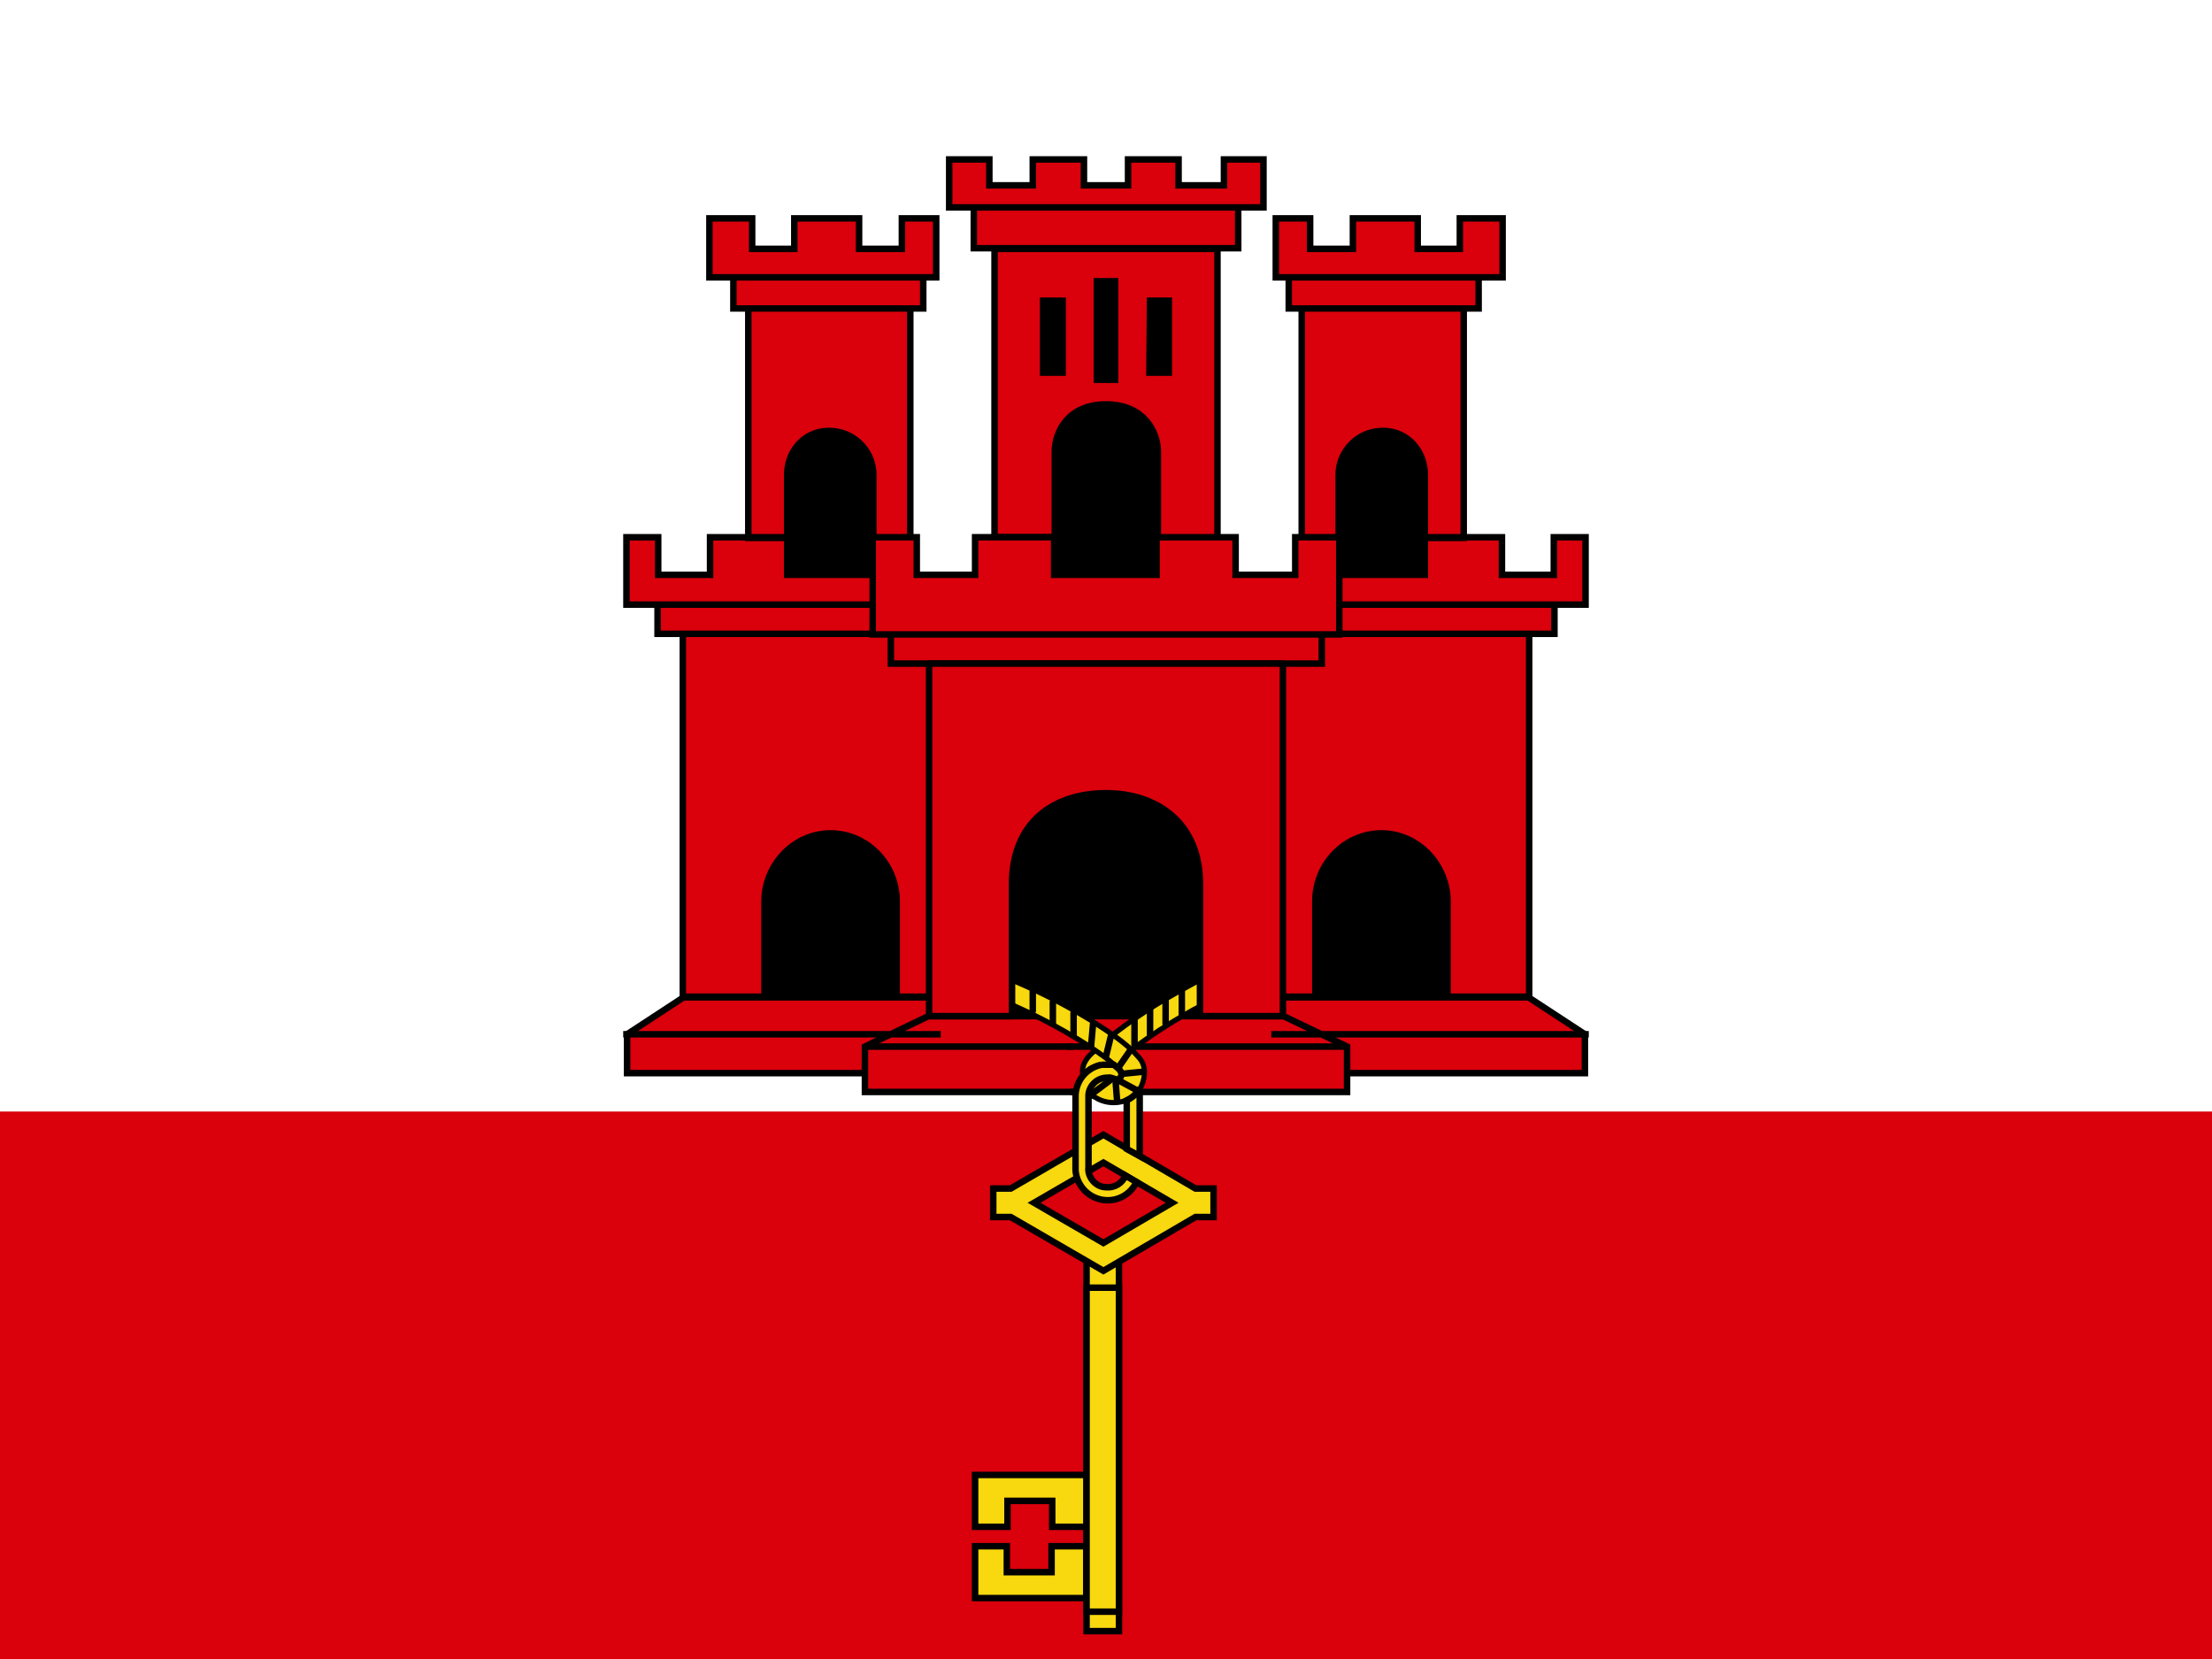
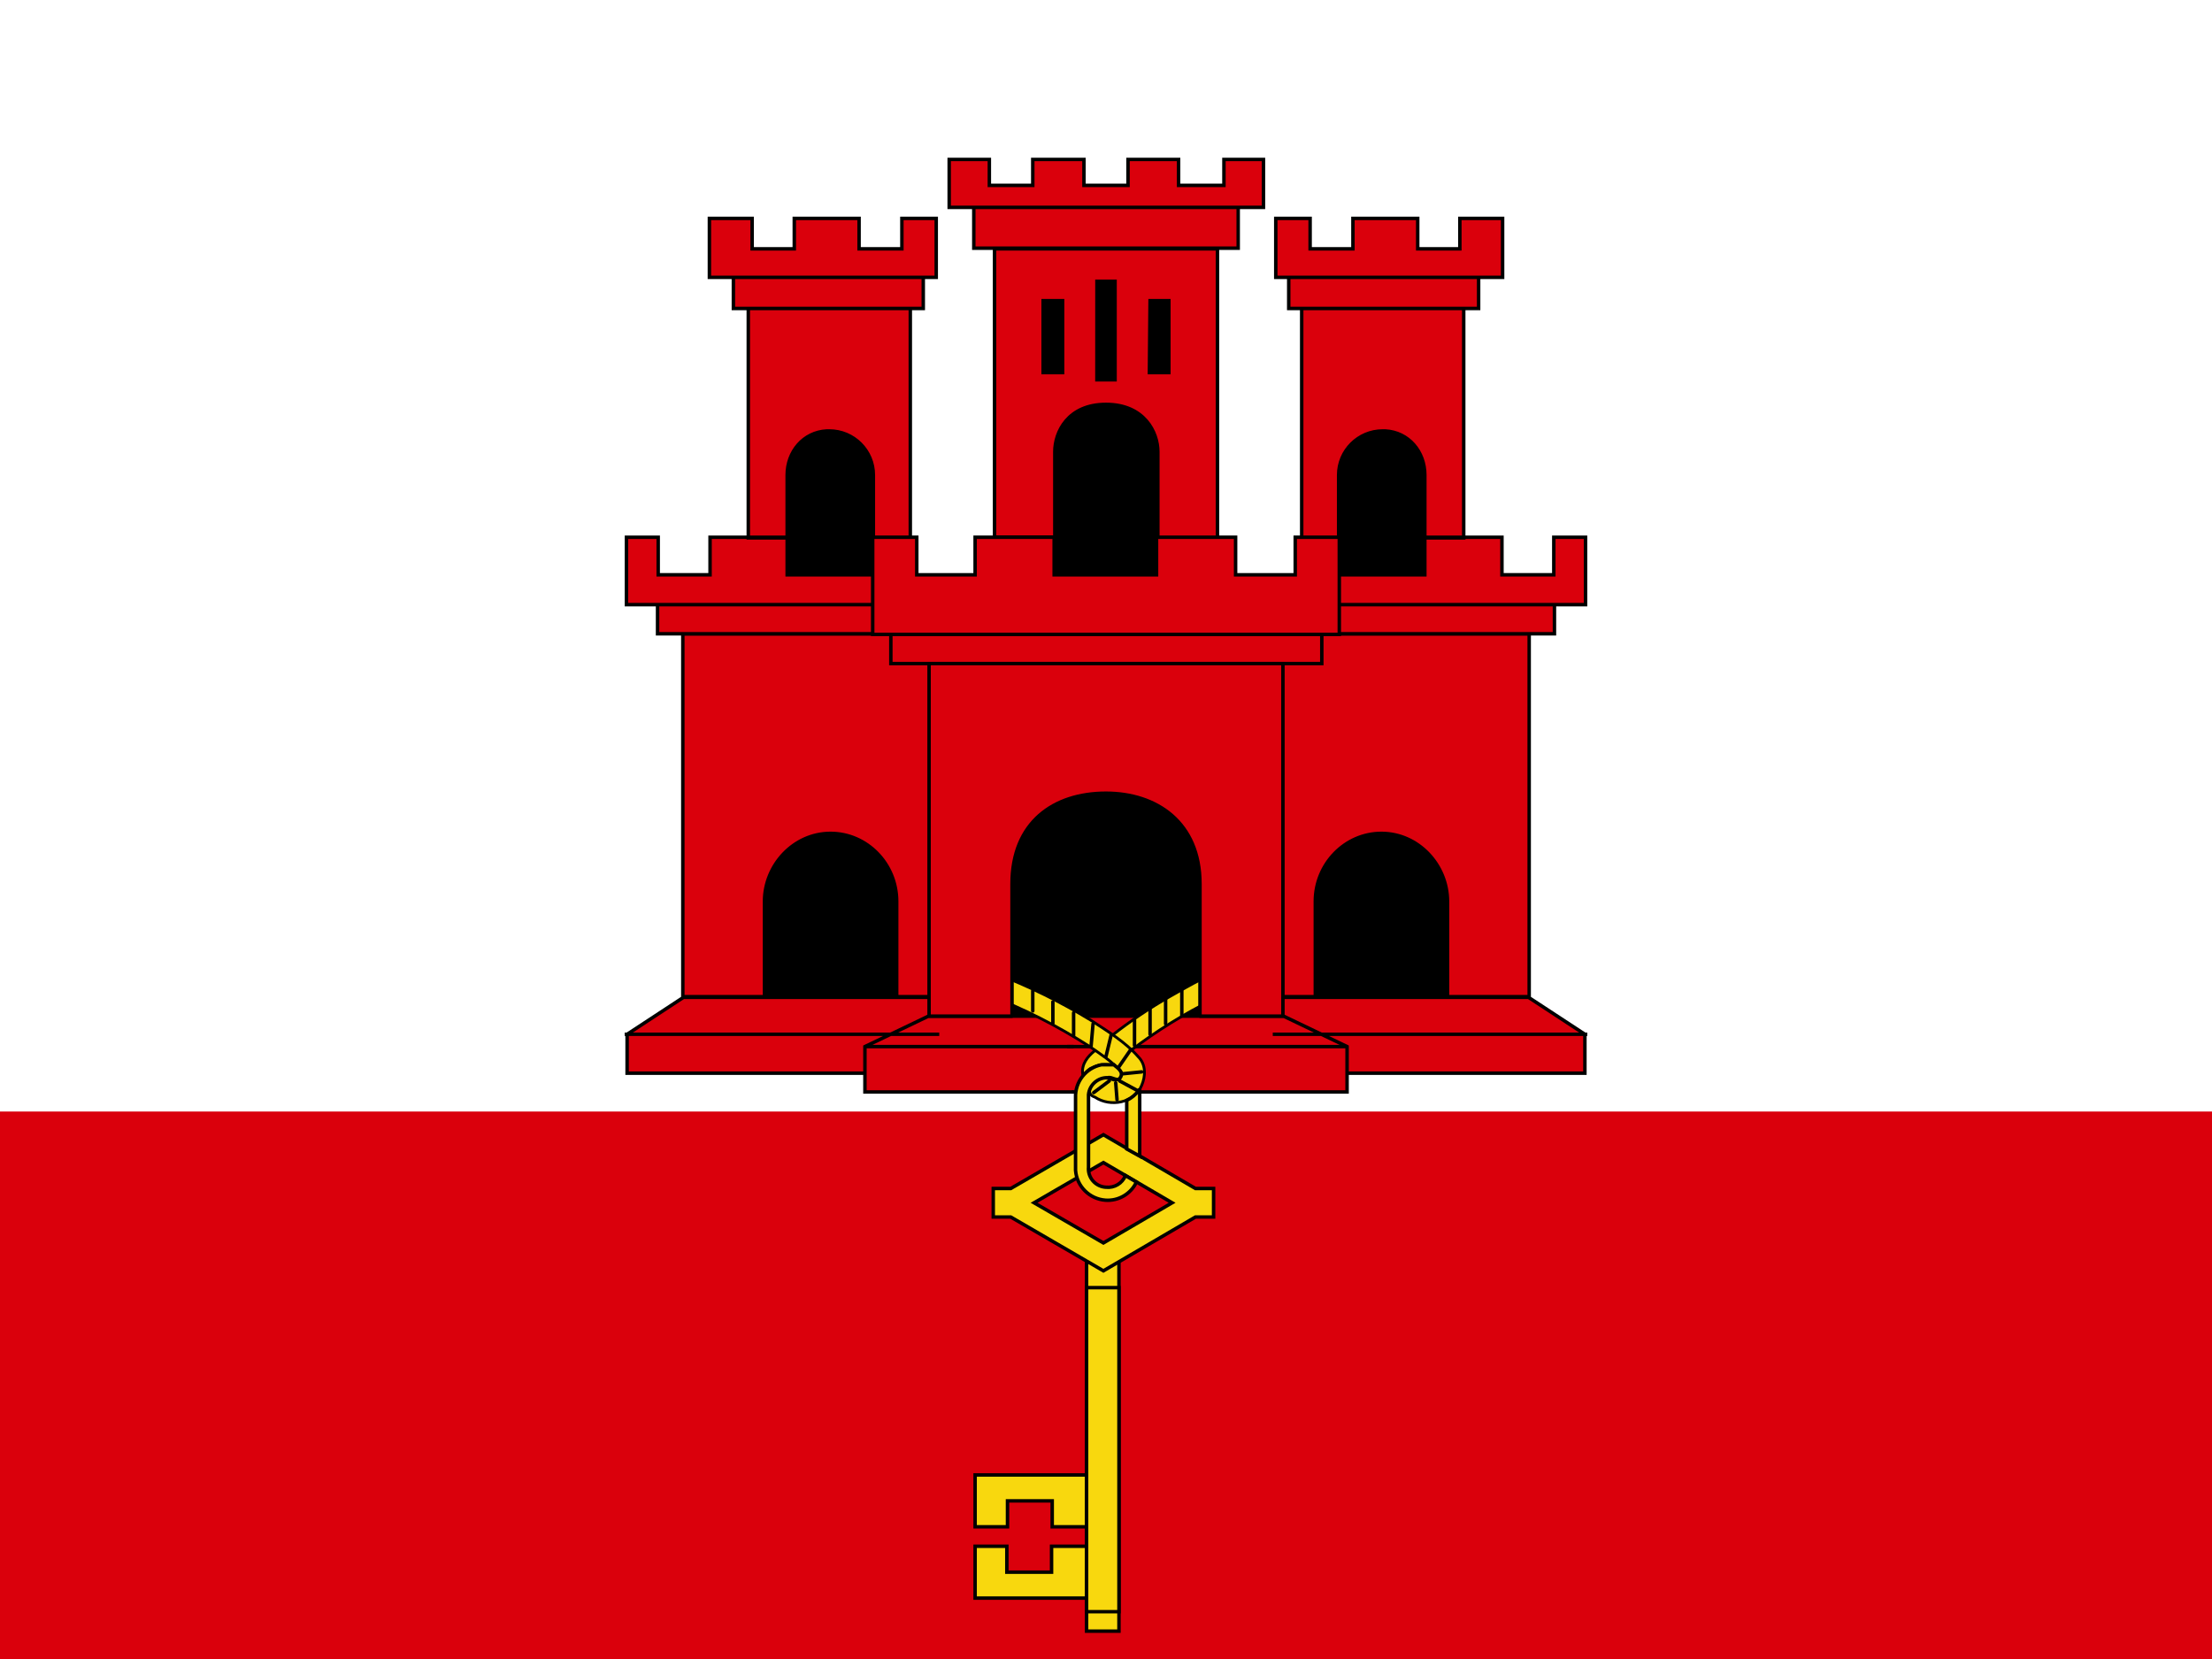
- <svg xmlns="http://www.w3.org/2000/svg" xmlns:xlink="http://www.w3.org/1999/xlink" id="flag-icons-gi" viewBox="0 0 640 480">
-   <path fill="#da000c" d="M0 0h640v480H0z" />
-   <path fill="#fff" d="M0 0h640v321.6H0z" />
-   <g stroke="#000" transform="translate(-160) scale(1.875)">
-     <g id="a" fill="#da000c" stroke-linecap="square">
-       <path fill="#000" stroke="none" d="M196.6 116.3h64v44h-64z" />
-       <path d="M229.8 153.9h-39l-8.7 5.7v6h47.7m-16.3-37c5.6 0 10.2 4.7 10.2 10.5v14.7h7.3v-56h-40.3v56h12.6v-14.7c0-5.6 4.5-10.5 10.2-10.5z" />
-       <path fill="#000" stroke="none" d="M204.5 60h18.6v34h-18.6z" />
-       <path d="M223 88.7h-16.2v-5.8h-11.9v5.8h-8v-5.8H182v10.4h41m-36.2 0h35v4.5h-35zm14-45.7V83h6v-9.7c0-3.6 2.5-6.6 6.1-6.8h.4a6.8 6.8 0 0 1 6.8 6.8V83h5.7V47.6zm-2.3-4.8v4.8h29.3v-4.8zm-3.7-9.1v9.1h35v-9.1h-5.3v4.7h-6.6v-4.7h-10v4.7h-6.5v-4.7zM182 159.6h48m31-2.8h-32.4l-9.8 4.7v7H261" />
-       <path stroke-linecap="butt" d="M218.8 161.5H262" />
-     </g>
-     <use xlink:href="#a" width="100%" height="100%" transform="matrix(-1 0 0 1 512 0)" />
-     <g fill="#f8d80e">
-       <g stroke-linecap="round">
-         <path stroke-width=".8" d="M273.3 150c-2.7 1-5 2.4-7.5 3.8a72.4 72.4 0 0 0-8.9 6c-1 .7-2 1.4-2.7 2.4-1 .8-2 2-1.8 3.5 0 .6.8-.8 1.4-.9a4.4 4.4 0 0 1 3.1-.4c1.3-1.4 3-2.3 4.4-3.4a77.4 77.4 0 0 1 13-7.6l-1-3.4z" />
-         <path d="M260.4 157.4v3.9m2.4-5.6v3.9m2.4-5.4v3.8m2.5-5.3v4" />
-         <path stroke-width=".8" d="m238.9 150.2-1.2 3.3a86.6 86.6 0 0 1 15.8 8c1.7 1.2 3.5 2.3 4.8 3.9.3.8-.5 1.5-1.3 1.2-.7-.2-1.5-.5-2.2 0-1.1.5-2.1 2.2-.5 2.7 2.4 1.6 6.1.9 7.2-1.8.6-1.4.7-3.2-.5-4.4-2-2.3-4.8-4-7.4-5.7a89.2 89.2 0 0 0-14.7-7.2z" />
-         <path d="m254 158-.3 3.4m3.1-1.7-.8 3.3m3.8-1-1.8 2.6m2.7 3.6-2.6-1.4m3.4-1.4-3 .3m-.8 4-.2-2.6m-1-.3-2.4 1.8m-9.4-15.7v3.1m6.3.3v3.5m-3.2-5.2v3.3" />
-       </g>
-       <path d="M235.8 227.6v8h5v-4h6.9v4h5.4v-8zm0 11v8H253v-8h-5.4v4h-6.9v-4z" />
-       <path d="M253 193.7h5v58h-5z" />
-       <path d="M253 198.7h5v50h-5zm2.6-19.3 10.6 6.2-10.6 6.2-10.7-6.2zm-14.3 4h-2.7v4.4h2.7l14.3 8.3 14.2-8.3h2.8v-4.4h-2.8l-14.2-8.3z" />
-       <path d="M255.3 164.3a5 5 0 0 0-4 5.1v11.2a5 5 0 0 0 4.6 4.6 4.9 4.9 0 0 0 4.8-2.8l-1.7-1a2.9 2.9 0 0 1-3 1.8c-1.6 0-2.9-1.6-2.7-3.1v-11.2a2.9 2.9 0 0 1 3-2.6c.6-.2 1.5.7 1.9 0 .6-.9-.4-1.5-1-2h-1.9zm5.8 3.9a5 5 0 0 1-1.9 1.6v7.5l2 1.1v-10.2z" />
-     </g>
-     <g fill="#da000c">
-       <path fill="#000" stroke="none" d="M240.8 38.4h29.3v53.2h-29.3z" />
-       <path d="M238.8 38.4v44.5h9.3V69.7c0-3 2-7.3 7.9-7.3s8 4.3 8 7.3V83h9.2V38.4zm15.8 5h2.8v15.2h-2.8zm-8.3 3h3v11.1h-3zm16.5 0h2.9v11.1h-3zM235.6 32v6.3h40.8V32zm-3.8-7.4V32h48.5v-7.4h-6.1v4h-7v-4h-7.8v4h-6.8v-4h-7.9v4H238v-4zm-9 73.2v4.6h66.5v-4.6z" />
-       <path d="M220 82.9v15h72v-15h-6.8v5.8H276v-5.8h-12.2v5.8H248v-5.8h-12.2v5.8h-9v-5.8z" />
-       <path stroke-linejoin="round" d="M228.7 102.4v54.4h12.8v-20.4c0-9.5 6.4-14 14.5-14 7.8 0 14.5 4.5 14.5 14v20.4h12.8v-54.4z" />
-     </g>
+ <svg xmlns="http://www.w3.org/2000/svg" id="flag-icons-gi" viewBox="0 0 640 480">
+   <path d="M0,0H640V480H0Z" fill="#da000c" />
+   <path d="M0,0H640V321.6H0Z" fill="#fff" />
+   <g id="a">
+     <path d="M208.63,218.06h120v82.5h-120Z" />
+     <path d="M270.88,288.56H197.75l-16.31,10.69V310.5h89.44m-30.57-69.38c10.5,0,19.13,8.82,19.13,19.69v27.56h13.69v-105H197.56v105h23.63V260.81C221.19,250.31,229.63,241.12,240.31,241.12Z" fill="#da000c" stroke="#000" stroke-linecap="square" />
+     <path d="M223.44,112.5h34.87v63.75H223.44Z" />
+     <path d="M258.13,166.31H227.75V155.44H205.44v10.87h-15V155.44h-9.19v19.5h76.88m-67.88,0h65.63v8.43H190.25ZM216.5,89.25v66.38h11.25V137.44c0-6.75,4.69-12.38,11.44-12.75h.75a12.75,12.75,0,0,1,12.75,12.75h0v18.19h10.69V89.25Zm-4.31-9v9h54.94v-9Zm-6.94-17.06V80.25h65.63V63.19h-9.94V72H248.56V63.19H229.81V72H217.62V63.19Zm-24,236.06h90M329.38,294H268.63l-18.38,8.81v13.13h79.13" fill="#da000c" stroke="#000" stroke-linecap="square" />
+     <path d="M250.25,302.81h81" fill="#da000c" stroke="#000" />
  </g>
+   <path d="M431.37,218.06h-120v82.5h120Z" />
+   <path d="M369.12,288.56h73.13l16.31,10.69V310.5H369.12m30.57-69.38c-10.5,0-19.13,8.82-19.13,19.69v27.56H366.88v-105h75.56v105H418.81V260.81C418.81,250.31,410.37,241.12,399.69,241.12Z" fill="#da000c" stroke="#000" stroke-linecap="square" />
+   <path d="M416.56,112.5H381.69v63.75h34.87Z" />
+   <path d="M381.88,166.31h30.37V155.44h22.31v10.87h15V155.44h9.19v19.5H381.88m67.87,0H384.12v8.43h65.63ZM423.5,89.25v66.38H412.25V137.44c0-6.75-4.69-12.38-11.44-12.75h-.75a12.75,12.75,0,0,0-12.75,12.75h0v18.19H376.62V89.25Zm4.31-9v9H372.87v-9Zm6.94-17.06V80.25H369.12V63.19h9.94V72h12.38V63.19h18.75V72h12.19V63.19Zm24,236.06h-90M310.63,294h60.74l18.38,8.81v13.13H310.63" fill="#da000c" stroke="#000" stroke-linecap="square" />
+   <path d="M389.75,302.81h-81" fill="#da000c" stroke="#000" />
+   <path d="M352.44,281.25c-5.07,1.88-9.38,4.5-14.07,7.13a135,135,0,0,0-16.68,11.25,19.49,19.49,0,0,0-5.07,4.49c-1.87,1.51-3.75,3.75-3.37,6.57,0,1.12,1.5-1.5,2.62-1.69a8.29,8.29,0,0,1,5.82-.75c2.43-2.62,5.62-4.31,8.25-6.37a143.89,143.89,0,0,1,24.37-14.25l-1.87-6.38Z" fill="#f8d80e" stroke="#000" stroke-linecap="round" stroke-width="0.8" />
+   <path d="M328.25,295.12v7.32m4.5-10.5v7.31m4.5-10.13v7.13m4.69-9.94v7.5" fill="#f8d80e" stroke="#000" stroke-linecap="round" />
+   <path d="M287.94,281.62l-2.25,6.19a162.48,162.48,0,0,1,29.62,15c3.19,2.25,6.57,4.32,9,7.31a1.8,1.8,0,0,1-2.43,2.25c-1.32-.37-2.82-.93-4.13,0-2.06.94-3.94,4.13-.94,5.07,4.5,3,11.44,1.68,13.5-3.38,1.13-2.62,1.32-6-.93-8.25-3.75-4.31-9-7.5-13.88-10.69a167.89,167.89,0,0,0-27.56-13.5Z" fill="#f8d80e" stroke="#000" stroke-linecap="round" stroke-width="0.8" />
+   <path d="M316.25,296.25l-.56,6.37m5.81-3.18-1.5,6.19m7.12-1.88-3.37,4.88m5.06,6.75-4.87-2.63m6.37-2.62-5.62.56m-1.5,7.5-.38-4.88m-1.87-.56-4.5,3.38m-17.63-29.44v5.81m11.82.56v6.57m-6-9.75v6.18" fill="#f8d80e" stroke="#000" stroke-linecap="round" />
+   <path d="M282.13,426.75v15h9.37v-7.5h12.94v7.5h10.12v-15Zm0,20.63v15h32.25v-15H304.25v7.5H291.31v-7.5Z" fill="#f8d80e" stroke="#000" />
+   <path d="M314.38,363.19h9.37V471.94h-9.37Z" fill="#f8d80e" stroke="#000" />
+   <path d="M314.38,372.56h9.37v93.75h-9.37Zm4.87-36.19L339.13,348l-19.88,11.62L299.19,348Zm-26.81,7.5h-5.06v8.25h5.06l26.81,15.57,26.63-15.57h5.25v-8.25h-5.25l-26.63-15.56Z" fill="#f8d80e" stroke="#000" />
+   <path d="M318.69,308.06a9.37,9.37,0,0,0-7.5,9.57v21a9.37,9.37,0,0,0,8.62,8.62,9.19,9.19,0,0,0,9-5.25l-3.18-1.87A5.45,5.45,0,0,1,320,343.5a5.33,5.33,0,0,1-5.06-5.81v-21a5.43,5.43,0,0,1,5.62-4.88c1.13-.37,2.81,1.32,3.56,0,1.13-1.68-.75-2.81-1.87-3.75Zm10.87,7.31a9.35,9.35,0,0,1-3.56,3v14.06l3.75,2.06V315.38Z" fill="#f8d80e" stroke="#000" />
+   <path d="M291.5,72h54.94v99.75H291.5Z" />
+   <path d="M287.75,72v83.44h17.44V130.69c0-5.63,3.75-13.69,14.81-13.69s15,8.06,15,13.69v24.94h17.25V72Zm29.63,9.38h5.24v28.5h-5.25ZM301.81,87h5.63v20.81h-5.63Zm30.94,0h5.44v20.81h-5.63Zm-51-27V71.81h76.5V60Zm-7.12-13.87V60h90.93V46.13H354.12v7.5H341v-7.5H326.37v7.5H313.62v-7.5H298.81v7.5H286.25v-7.5ZM257.75,183.37V192H382.44v-8.63Z" fill="#da000c" stroke="#000" />
+   <path d="M252.5,155.44v28.12h135V155.44H374.75v10.87H357.5V155.44H334.62v10.87H305V155.44H282.13v10.87H265.25V155.44Z" fill="#da000c" stroke="#000" />
+   <path d="M268.81,192V294h24V255.75c0-17.81,12-26.25,27.19-26.25,14.62,0,27.19,8.44,27.19,26.25V294h24V192Z" fill="#da000c" stroke="#000" stroke-linejoin="round" />
</svg>
